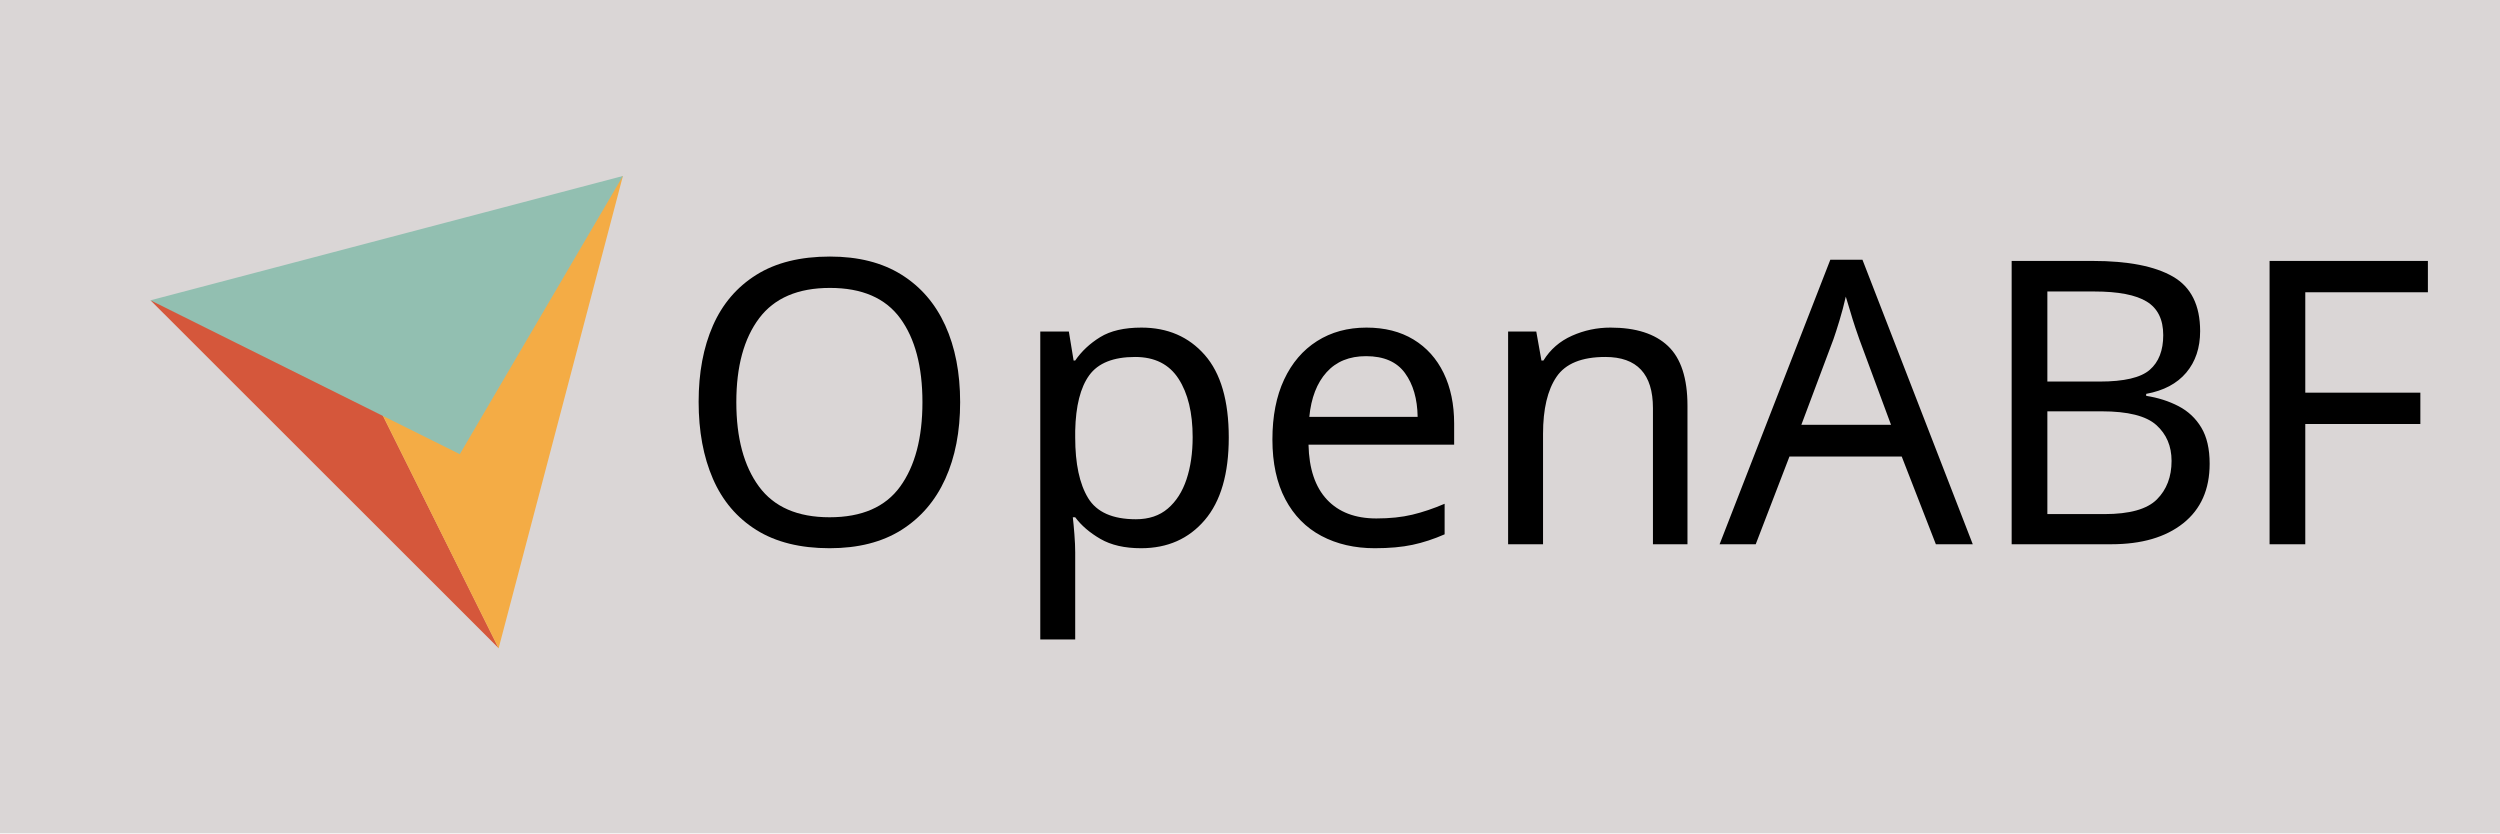
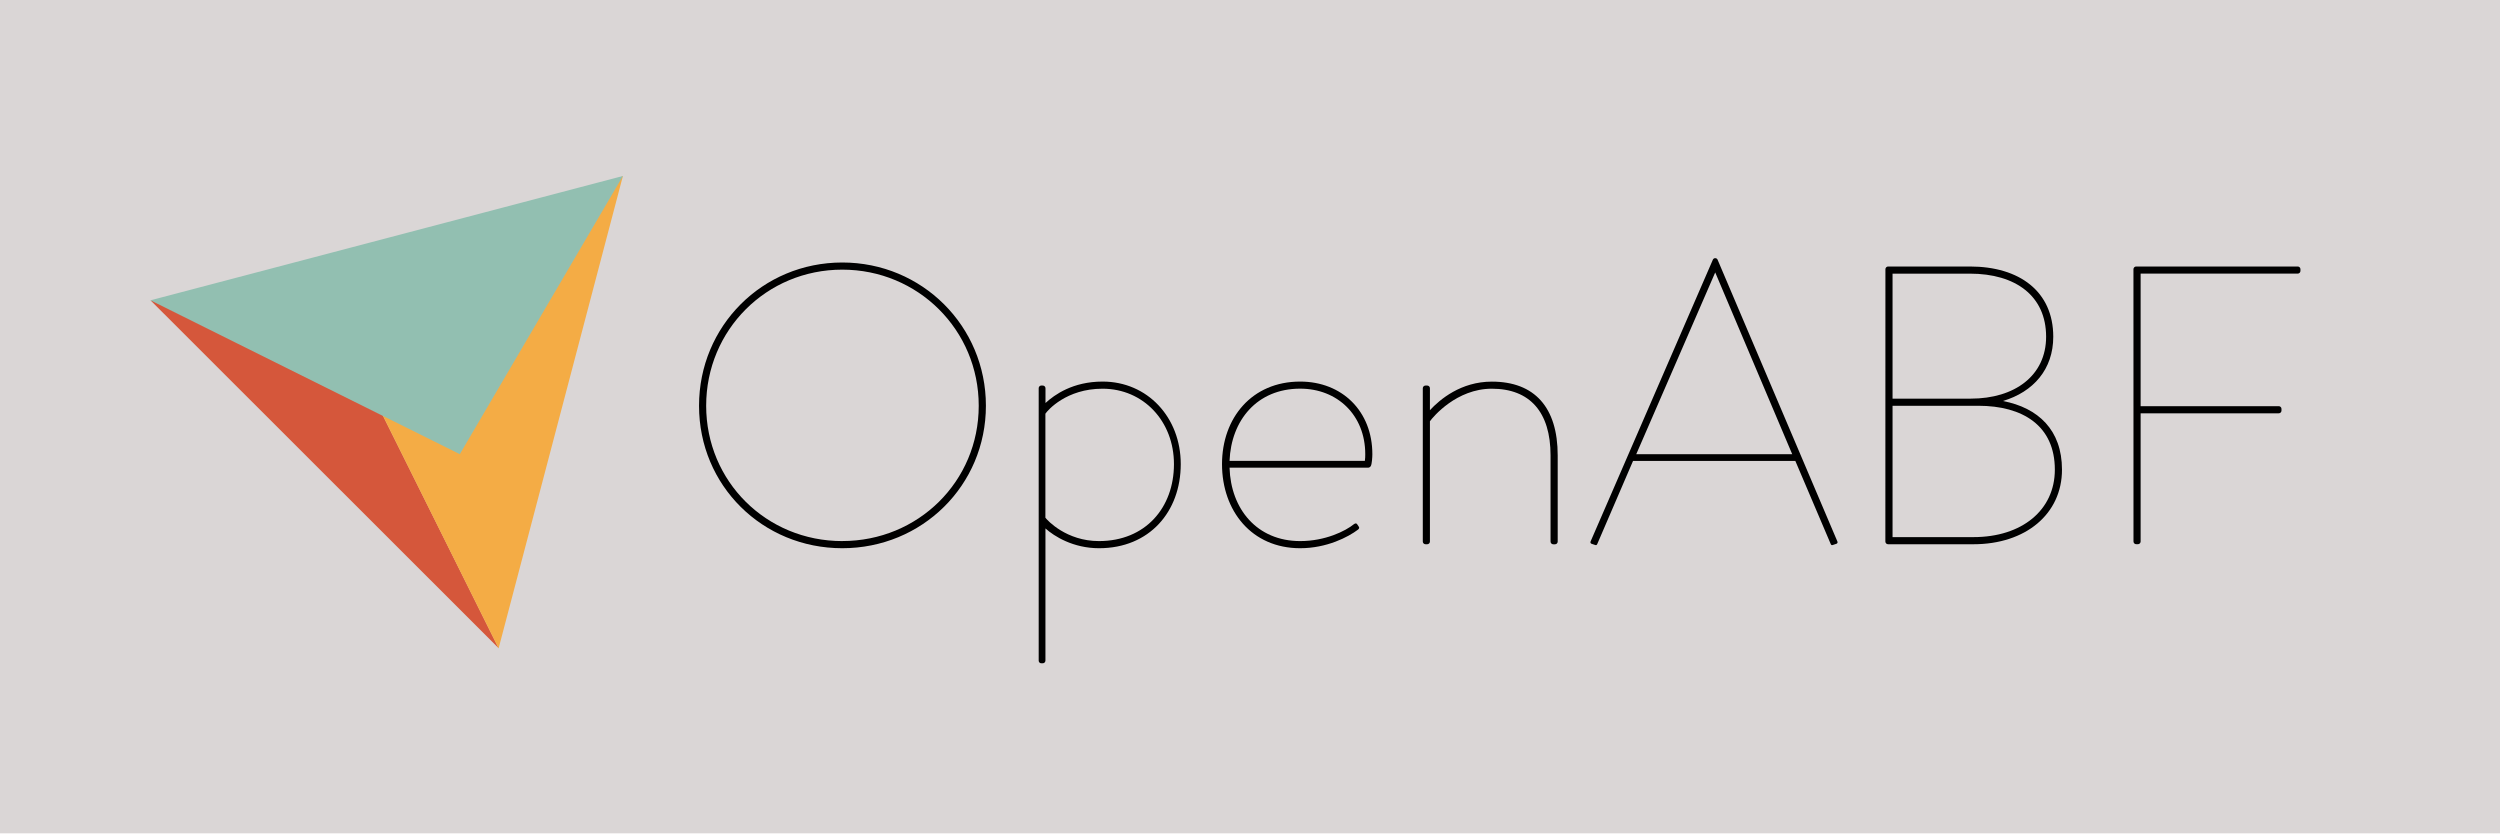
<svg xmlns="http://www.w3.org/2000/svg" id="Layer_1" data-name="Layer 1" viewBox="0 0 2400 800">
  <defs>
-     <style>.cls-1{fill:#dad6d6;}.cls-2{fill:#d5573b;}.cls-3{fill:#f4ac45;}.cls-4{fill:#92bfb1;}.cls-5{font-size:380.93px;font-family:BrandonGrotesque-Thin, Brandon Grotesque;font-weight:200;}.cls-6{letter-spacing:-0.01em;}</style>
+     <style>.cls-1{fill:#dad6d6;}.cls-2{fill:#d5573b;}.cls-3{fill:#f4ac45;}.cls-4{fill:#92bfb1;}</style>
  </defs>
  <g id="Background">
    <rect class="cls-1" width="2400" height="800" />
  </g>
  <g id="Logo">
    <polygon class="cls-2" points="331.05 325.39 478.77 622.34 144.46 288.28 331.05 325.39" />
    <polygon class="cls-3" points="478.65 622.47 330.92 325.52 598 168.93 478.65 622.47" />
    <polygon class="cls-4" points="144.46 288.28 441.42 436.01 598 168.93 144.46 288.28" />
  </g>
-   <text class="cls-5" transform="translate(647.45 522.48)">
-     <tspan class="cls-6">O</tspan>
-     <tspan x="318.84" y="0">penABF</tspan>
-   </text>
+   <path d="M808.58,252c76.56,0,137.89,61,137.89,137.51S885.14,526.29,808.58,526.29,671.07,466.11,671.07,389.54,732,252,808.58,252Zm0,267.41c72.75,0,131-57.14,131-129.9s-58.29-130.65-131-130.65-130.66,57.9-130.66,130.65S735.82,519.44,808.58,519.44Z" />
+   <path d="M1003.62,634.09a2.6,2.6,0,0,1-2.67,2.67h-1.52a2.55,2.55,0,0,1-2.29-2.67V372.78a2.55,2.55,0,0,1,2.29-2.66H1001a2.6,2.6,0,0,1,2.67,2.66v14.1c8.76-8,26.28-20.57,54.85-20.57,43,0,75,34.28,75,79.23,0,45.71-30.09,80.75-78.47,80.75-24.76,0-43-11.42-51.42-19ZM1055,519.44c44.57,0,72-32,72-73.9,0-41.14-29.33-72.38-68.57-72.38-34.66,0-52.57,20.57-54.85,24V497C1005.52,499.63,1023.81,519.44,1055,519.44Z" />
+   <path d="M1248.17,519.44c24,0,43.43-9.53,51.81-16.38,1.52-1.14,2.66-.38,3,.38l1.53,2.28c.76,1.15,0,1.91-.76,2.67-9.53,7.24-30.1,17.9-55.62,17.9-46.47,0-75-35.8-75-80.75,0-44.19,28.57-79.23,75-79.23,40.38,0,69.33,28.57,69.33,69.71,0,2.66-.38,9.52-1.52,11.42a3.15,3.15,0,0,1-2.29,1.53H1180.37C1181.51,488.58,1206.65,519.44,1248.17,519.44Zm62.09-77a41.55,41.55,0,0,0,.38-6.47c0-37.33-26.66-62.86-62.47-62.86-41.52,0-66.28,30.48-67.8,69.33Z" />
+   <path d="M1365.88,372.78a2.6,2.6,0,0,1,2.66-2.66h1.53a2.6,2.6,0,0,1,2.66,2.66v21c9.52-10.28,29.71-27.42,59.43-27.42,41.13,0,63.23,24.76,63.23,70.85v82.66a2.6,2.6,0,0,1-2.67,2.66h-1.52a2.6,2.6,0,0,1-2.67-2.66V437.16c0-41.52-19.81-64-56.37-64-33.91,0-56.38,27-59.43,31.24V519.82a2.6,2.6,0,0,1-2.66,2.66h-1.53a2.6,2.6,0,0,1-2.66-2.66Z" />
+   <path d="M1644.33,249.36a2.52,2.52,0,0,1,1.9-1.52h.76a2.54,2.54,0,0,1,1.91,1.52l115,270.46a1.59,1.59,0,0,1-1.15,2.28l-3.43,1.15c-1.14.38-1.52-.38-1.9-1.15l-33.9-79.61h-155.8l-34.28,79.61c-.38.77-.76,1.53-1.91,1.15l-3.42-1.15a1.59,1.59,0,0,1-1.15-2.28ZM1720.51,436l-73.9-174.47L1570.81,436Z" />
+   <path d="M1810,258.51a2.6,2.6,0,0,1,2.66-2.67h78.47c47.62,0,80,24,80,67.42,0,31.24-19.05,52.95-48.38,61.71,33.9,6.48,56.76,27.81,56.76,65.9,0,42.66-35,71.61-85,71.61h-81.9a2.6,2.6,0,0,1-2.66-2.66Zm81.9,124.18c42.28,0,72.37-22.1,72.37-59.43,0-39.23-29.33-60.56-73.14-60.56h-74.28v120Zm2.66,132.94c46.47,0,78.09-25.9,78.09-64.76,0-42.28-30.85-61.33-73.52-61.33h-82.28V515.63Z" />
+   <path d="M2048.11,258.51a2.6,2.6,0,0,1,2.66-2.67h155a2.6,2.6,0,0,1,2.66,2.67V260a2.61,2.61,0,0,1-2.66,2.67H2055V389.92h132.56a2.61,2.61,0,0,1,2.67,2.67v1.52a2.6,2.6,0,0,1-2.67,2.67H2055v123a2.6,2.6,0,0,1-2.66,2.66h-1.53a2.6,2.6,0,0,1-2.66-2.66Z" />
</svg>
